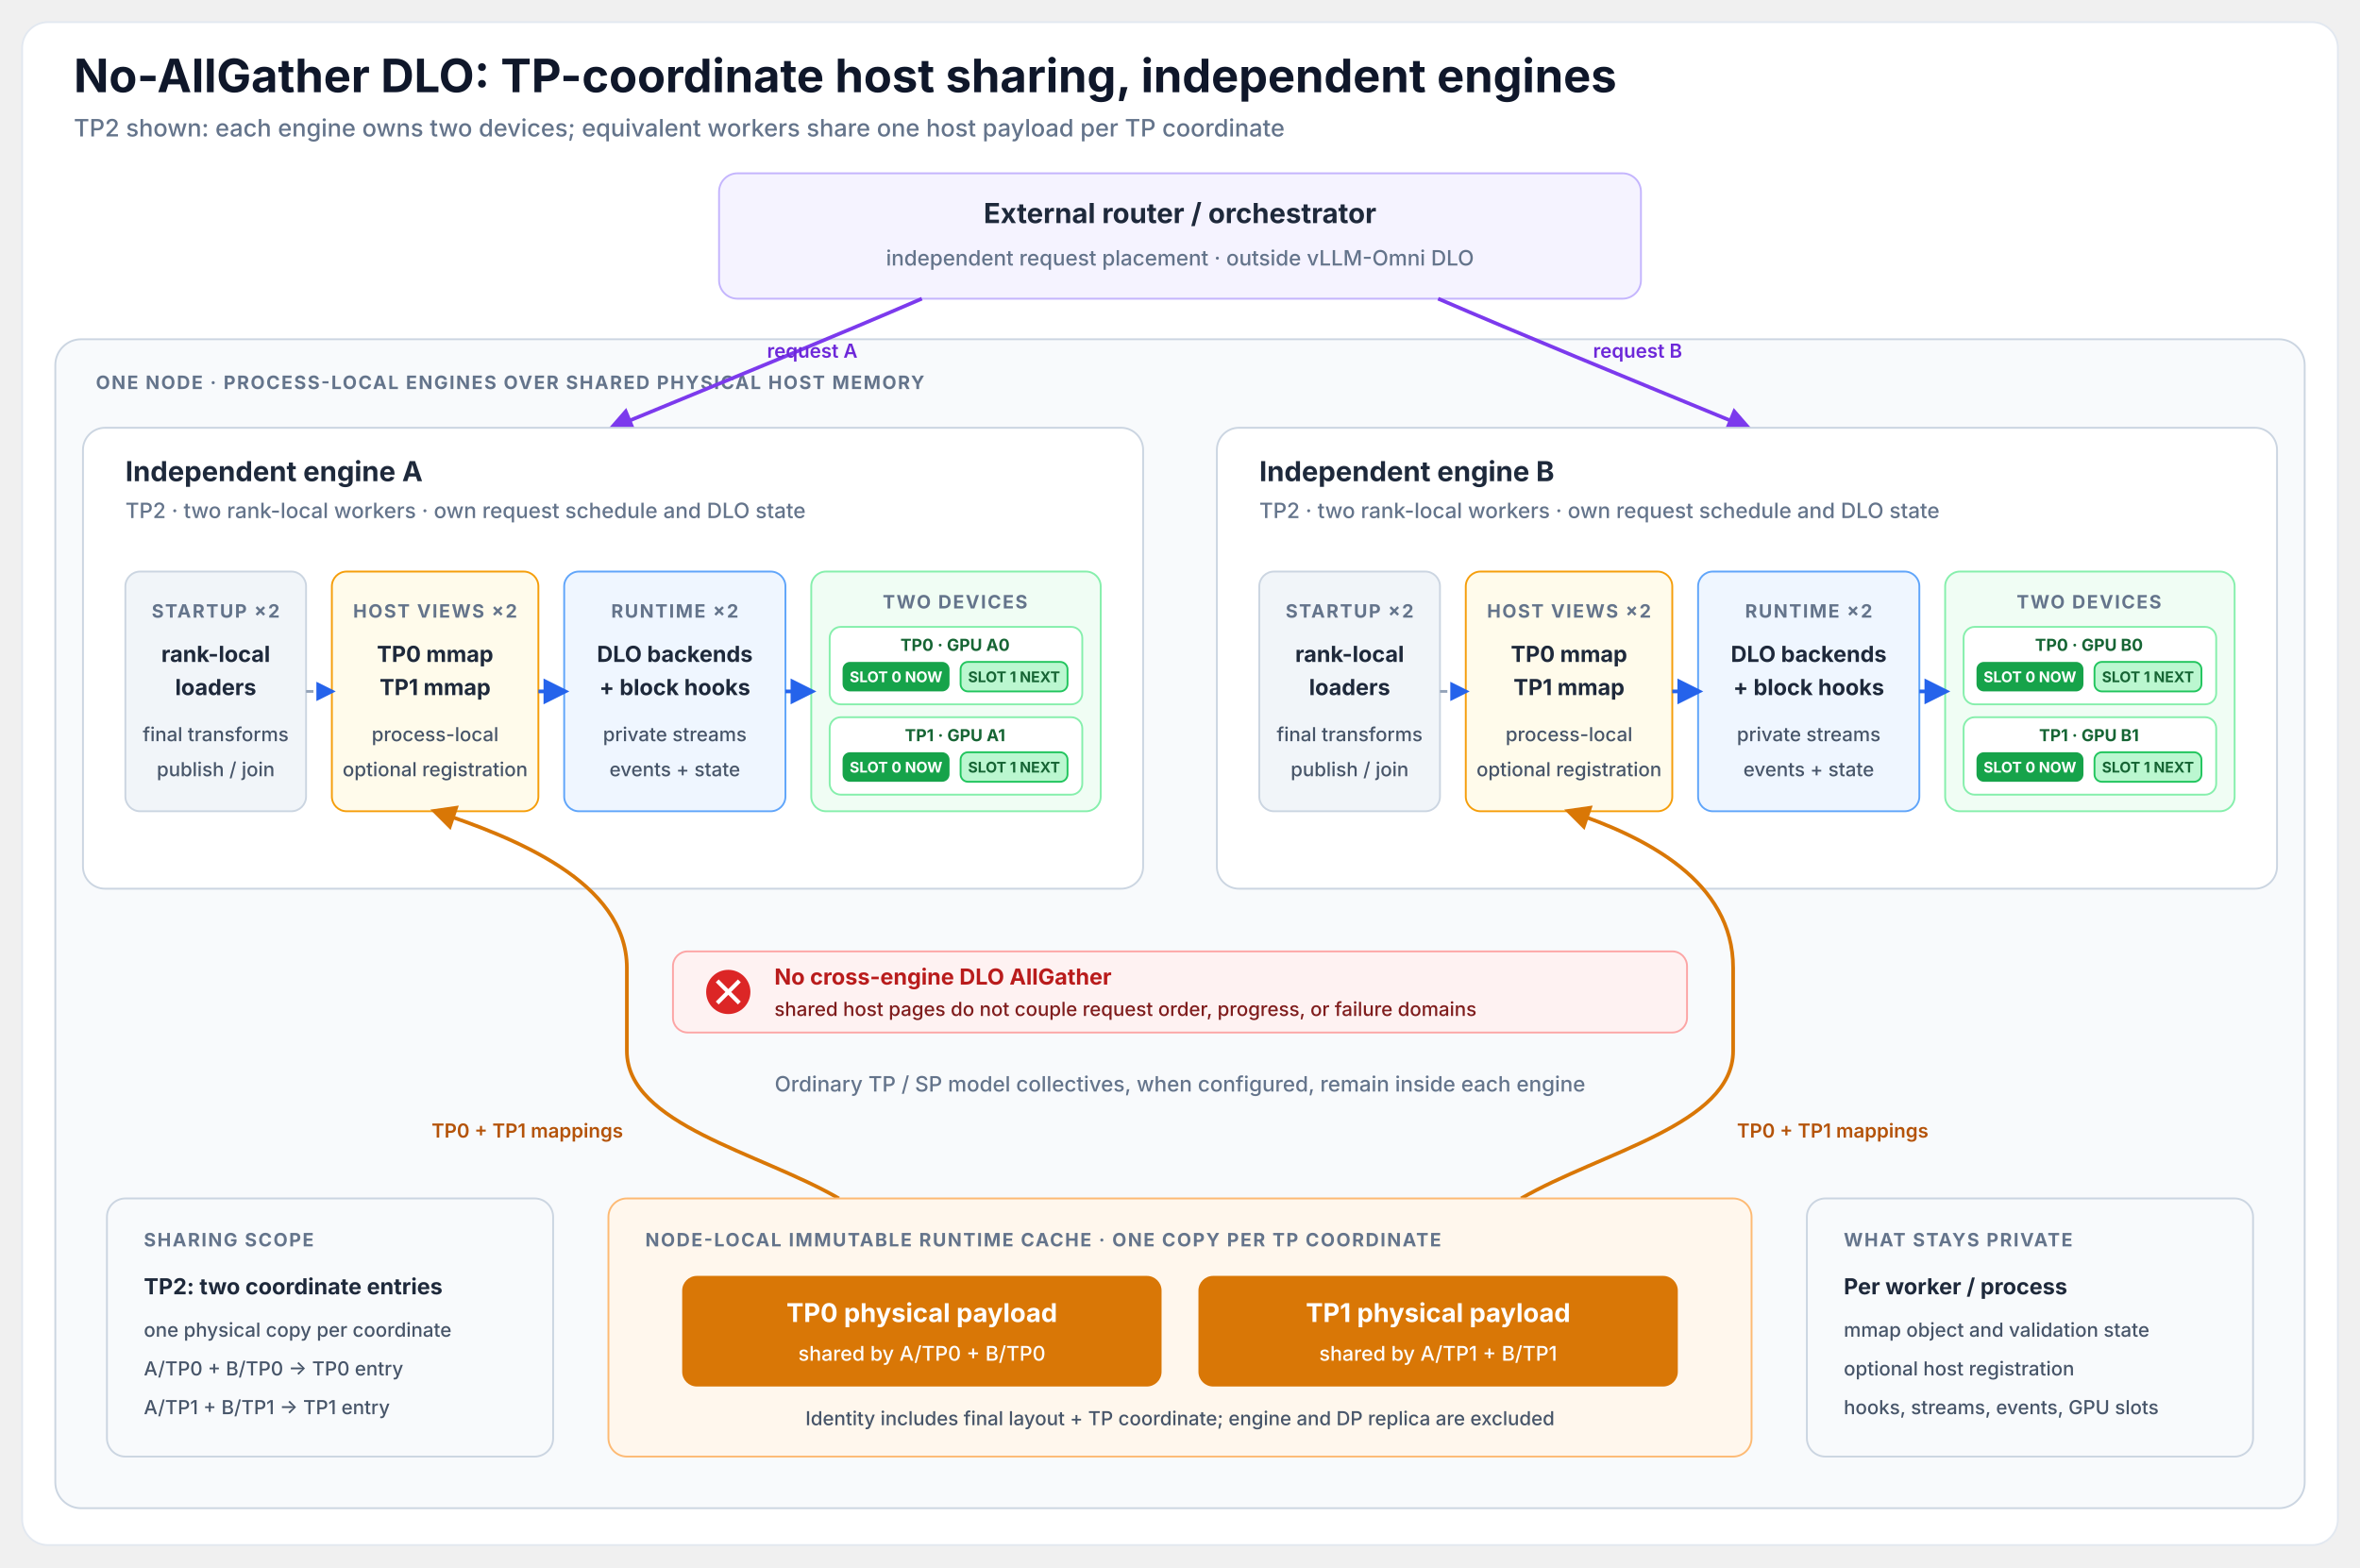
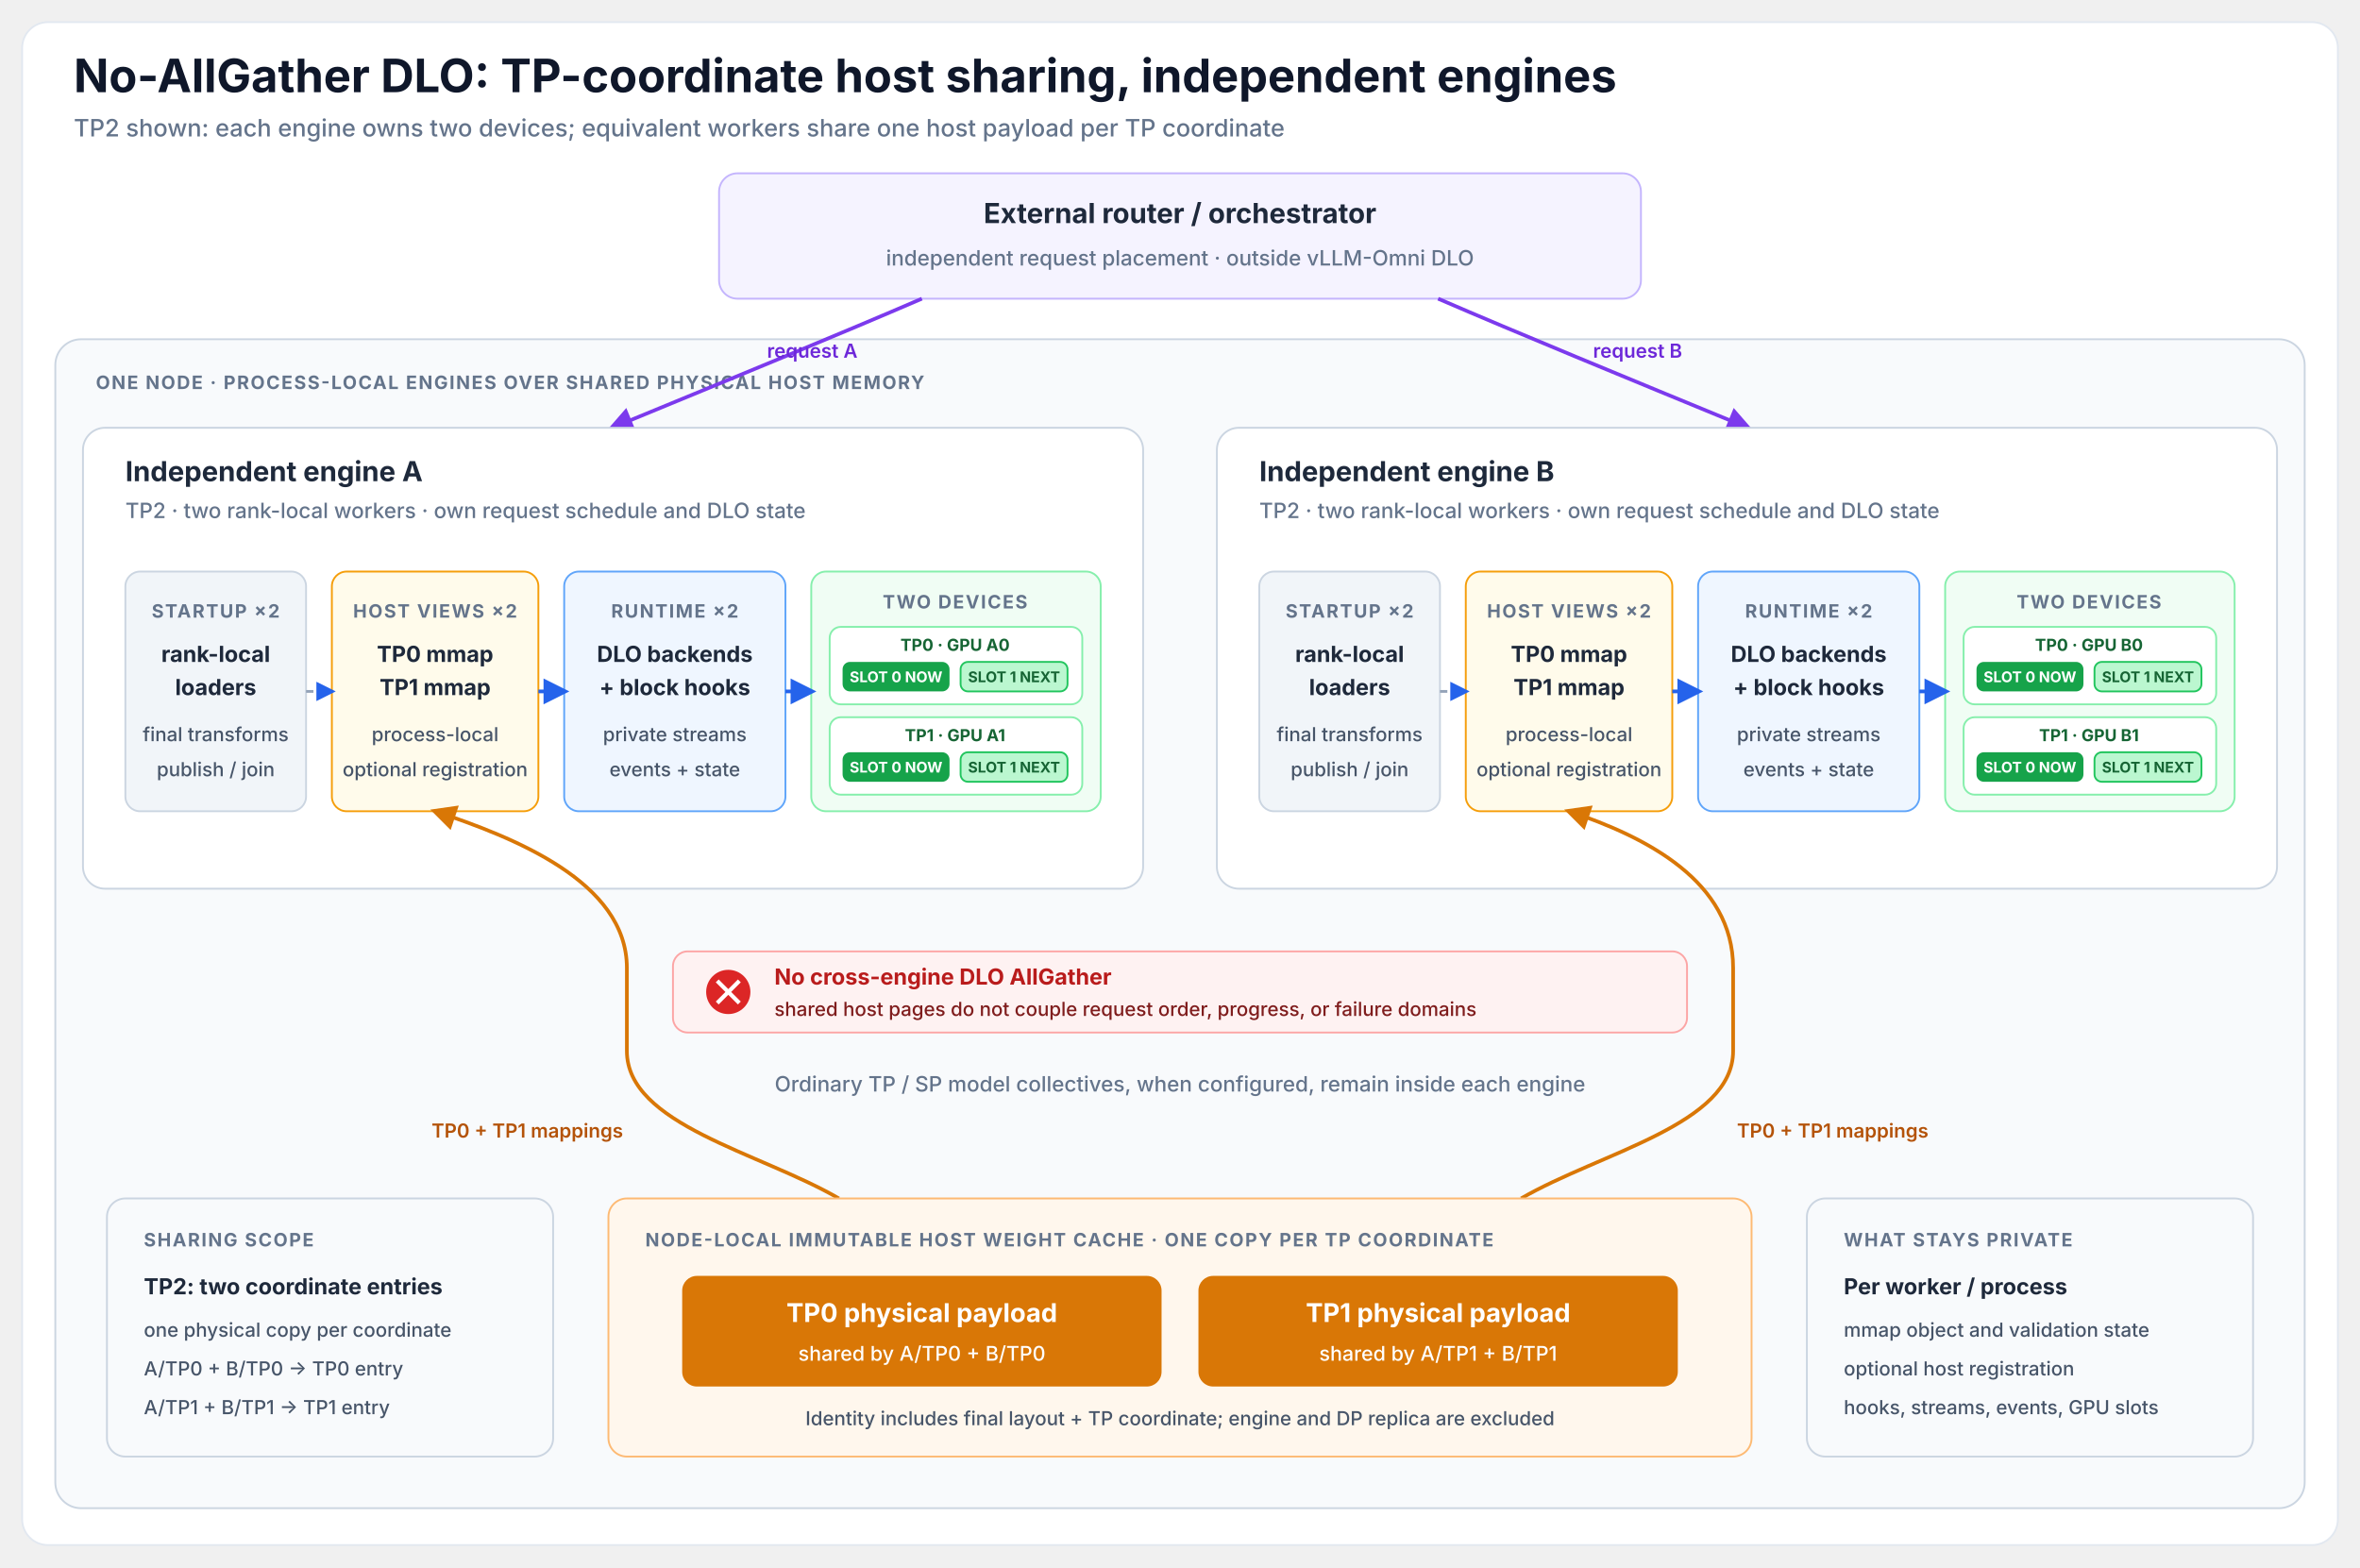
<svg xmlns="http://www.w3.org/2000/svg" width="1280" height="850" viewBox="0 0 1280 850" role="img" aria-labelledby="title desc">
  <defs>
    <marker id="request-arrow" viewBox="0 0 10 10" refX="8" refY="5" markerWidth="7" markerHeight="7" orient="auto">
      <path d="M 0 0 L 10 5 L 0 10 z" fill="#7c3aed" />
    </marker>
    <marker id="mapping-arrow" viewBox="0 0 10 10" refX="8" refY="5" markerWidth="7" markerHeight="7" orient="auto">
      <path d="M 0 0 L 10 5 L 0 10 z" fill="#d97706" />
    </marker>
    <marker id="runtime-arrow" viewBox="0 0 10 10" refX="8" refY="5" markerWidth="7" markerHeight="7" orient="auto">
      <path d="M 0 0 L 10 5 L 0 10 z" fill="#2563eb" />
    </marker>
    <style>
      .canvas { fill: #ffffff; stroke: #e2e8f0; }
      .node { fill: #f8fafc; stroke: #cbd5e1; }
      .engine { fill: #ffffff; stroke: #cbd5e1; }
      .router { fill: #f5f3ff; stroke: #c4b5fd; }
      .scope { fill: #f8fafc; stroke: #cbd5e1; }
      .cache { fill: #fff7ed; stroke: #fdba74; }
      .payload { fill: #d97706; }
      .loader { fill: #f1f5f9; stroke: #cbd5e1; }
      .mapping { fill: #fffbeb; stroke: #f59e0b; }
      .hook { fill: #eff6ff; stroke: #60a5fa; }
      .gpu { fill: #f0fdf4; stroke: #86efac; }
      .device { fill: #ffffff; stroke: #86efac; }
      .slot-current { fill: #16a34a; }
      .slot-next { fill: #bbf7d0; stroke: #22c55e; }
      .no-collective { fill: #fef2f2; stroke: #fca5a5; }
      .title { font: 700 25px system-ui, -apple-system, Segoe UI, sans-serif; fill: #0f172a; }
      .subtitle { font: 500 13px system-ui, -apple-system, Segoe UI, sans-serif; fill: #64748b; }
      .section { font: 700 15px system-ui, -apple-system, Segoe UI, sans-serif; fill: #1e293b; }
      .section-sub { font: 500 11.5px system-ui, -apple-system, Segoe UI, sans-serif; fill: #64748b; }
      .eyebrow { font: 700 10px system-ui, -apple-system, Segoe UI, sans-serif; letter-spacing: .8px; fill: #64748b; }
      .box-title { font: 700 12px system-ui, -apple-system, Segoe UI, sans-serif; fill: #1e293b; }
      .box-text { font: 500 10.5px system-ui, -apple-system, Segoe UI, sans-serif; fill: #475569; }
      .payload-title { font: 700 14px system-ui, -apple-system, Segoe UI, sans-serif; fill: #ffffff; }
      .payload-text { font: 500 11px system-ui, -apple-system, Segoe UI, sans-serif; fill: #ffffff; }
      .device-title { font: 700 9px system-ui, -apple-system, Segoe UI, sans-serif; fill: #166534; }
      .slot-text { font: 700 8px system-ui, -apple-system, Segoe UI, sans-serif; fill: #ffffff; }
      .slot-next-text { font: 700 8px system-ui, -apple-system, Segoe UI, sans-serif; fill: #166534; }
      .arrow-label { font: 600 10.5px system-ui, -apple-system, Segoe UI, sans-serif; fill: #475569; }
      .request-label { font: 600 10.5px system-ui, -apple-system, Segoe UI, sans-serif; fill: #6d28d9; }
      .mapping-label { font: 600 10.5px system-ui, -apple-system, Segoe UI, sans-serif; fill: #b45309; }
      .no-title { font: 700 12px system-ui, -apple-system, Segoe UI, sans-serif; fill: #b91c1c; }
      .no-text { font: 500 10.5px system-ui, -apple-system, Segoe UI, sans-serif; fill: #7f1d1d; }
      .request-path { fill: none; stroke: #7c3aed; stroke-width: 2; marker-end: url(#request-arrow); }
      .mapping-path { fill: none; stroke: #d97706; stroke-width: 2; marker-end: url(#mapping-arrow); }
      .runtime-path { fill: none; stroke: #2563eb; stroke-width: 2; marker-end: url(#runtime-arrow); }
      .startup-path { fill: none; stroke: #94a3b8; stroke-width: 1.5; stroke-dasharray: 4 3; marker-end: url(#runtime-arrow); }
    </style>
  </defs>
  <rect x="12" y="12" width="1256" height="826" rx="14" class="canvas" />
  <text id="title-text" x="40" y="50" class="title">No-AllGather DLO: TP-coordinate host sharing, independent engines</text>
  <text x="40" y="74" class="subtitle">TP2 shown: each engine owns two devices; equivalent workers share one host payload per TP coordinate</text>
  <rect x="390" y="94" width="500" height="68" rx="10" class="router" />
  <text x="640" y="121" text-anchor="middle" class="section">External router / orchestrator</text>
  <text x="640" y="144" text-anchor="middle" class="section-sub">independent request placement · outside vLLM-Omni DLO</text>
  <rect x="30" y="184" width="1220" height="634" rx="14" class="node" />
  <text x="52" y="211" class="eyebrow">ONE NODE · PROCESS-LOCAL ENGINES OVER SHARED PHYSICAL HOST MEMORY</text>
  <path d="M 500 162 C 456 181, 400 204, 332 232" class="request-path" />
  <text x="416" y="194" class="request-label">request A</text>
  <path d="M 780 162 C 824 181, 880 204, 948 232" class="request-path" />
  <text x="864" y="194" class="request-label">request B</text>
  <rect x="45" y="232" width="575" height="250" rx="12" class="engine" />
  <text x="68" y="261" class="section">Independent engine A</text>
  <text x="68" y="281" class="section-sub">TP2 · two rank-local workers · own request schedule and DLO state</text>
  <rect x="68" y="310" width="98" height="130" rx="8" class="loader" />
  <text x="117" y="335" text-anchor="middle" class="eyebrow">STARTUP ×2</text>
  <text x="117" y="359" text-anchor="middle" class="box-title">rank-local</text>
  <text x="117" y="377" text-anchor="middle" class="box-title">loaders</text>
  <text x="117" y="402" text-anchor="middle" class="box-text">final transforms</text>
  <text x="117" y="421" text-anchor="middle" class="box-text">publish / join</text>
  <rect x="180" y="310" width="112" height="130" rx="8" class="mapping" />
  <text x="236" y="335" text-anchor="middle" class="eyebrow">HOST VIEWS ×2</text>
  <text x="236" y="359" text-anchor="middle" class="box-title">TP0 mmap</text>
  <text x="236" y="377" text-anchor="middle" class="box-title">TP1 mmap</text>
  <text x="236" y="402" text-anchor="middle" class="box-text">process-local</text>
  <text x="236" y="421" text-anchor="middle" class="box-text">optional registration</text>
  <rect x="306" y="310" width="120" height="130" rx="8" class="hook" />
  <text x="366" y="335" text-anchor="middle" class="eyebrow">RUNTIME ×2</text>
  <text x="366" y="359" text-anchor="middle" class="box-title">DLO backends</text>
  <text x="366" y="377" text-anchor="middle" class="box-title">+ block hooks</text>
  <text x="366" y="402" text-anchor="middle" class="box-text">private streams</text>
  <text x="366" y="421" text-anchor="middle" class="box-text">events + state</text>
  <rect x="440" y="310" width="157" height="130" rx="8" class="gpu" />
  <text x="518" y="330" text-anchor="middle" class="eyebrow">TWO DEVICES</text>
  <rect x="450" y="340" width="137" height="42" rx="6" class="device" />
  <text x="518" y="353" text-anchor="middle" class="device-title">TP0 · GPU A0</text>
  <rect x="457" y="359" width="58" height="16" rx="4" class="slot-current" />
  <text x="486" y="370" text-anchor="middle" class="slot-text">SLOT 0 NOW</text>
  <rect x="521" y="359" width="58" height="16" rx="4" class="slot-next" />
  <text x="550" y="370" text-anchor="middle" class="slot-next-text">SLOT 1 NEXT</text>
  <rect x="450" y="389" width="137" height="42" rx="6" class="device" />
  <text x="518" y="402" text-anchor="middle" class="device-title">TP1 · GPU A1</text>
  <rect x="457" y="408" width="58" height="16" rx="4" class="slot-current" />
  <text x="486" y="419" text-anchor="middle" class="slot-text">SLOT 0 NOW</text>
  <rect x="521" y="408" width="58" height="16" rx="4" class="slot-next" />
  <text x="550" y="419" text-anchor="middle" class="slot-next-text">SLOT 1 NEXT</text>
  <path d="M 166 375 L 180 375" class="startup-path" />
  <path d="M 292 375 L 306 375" class="runtime-path" />
  <path d="M 426 375 L 440 375" class="runtime-path" />
  <rect x="660" y="232" width="575" height="250" rx="12" class="engine" />
  <text x="683" y="261" class="section">Independent engine B</text>
  <text x="683" y="281" class="section-sub">TP2 · two rank-local workers · own request schedule and DLO state</text>
  <rect x="683" y="310" width="98" height="130" rx="8" class="loader" />
  <text x="732" y="335" text-anchor="middle" class="eyebrow">STARTUP ×2</text>
  <text x="732" y="359" text-anchor="middle" class="box-title">rank-local</text>
  <text x="732" y="377" text-anchor="middle" class="box-title">loaders</text>
  <text x="732" y="402" text-anchor="middle" class="box-text">final transforms</text>
  <text x="732" y="421" text-anchor="middle" class="box-text">publish / join</text>
  <rect x="795" y="310" width="112" height="130" rx="8" class="mapping" />
  <text x="851" y="335" text-anchor="middle" class="eyebrow">HOST VIEWS ×2</text>
  <text x="851" y="359" text-anchor="middle" class="box-title">TP0 mmap</text>
  <text x="851" y="377" text-anchor="middle" class="box-title">TP1 mmap</text>
  <text x="851" y="402" text-anchor="middle" class="box-text">process-local</text>
  <text x="851" y="421" text-anchor="middle" class="box-text">optional registration</text>
  <rect x="921" y="310" width="120" height="130" rx="8" class="hook" />
  <text x="981" y="335" text-anchor="middle" class="eyebrow">RUNTIME ×2</text>
  <text x="981" y="359" text-anchor="middle" class="box-title">DLO backends</text>
  <text x="981" y="377" text-anchor="middle" class="box-title">+ block hooks</text>
  <text x="981" y="402" text-anchor="middle" class="box-text">private streams</text>
  <text x="981" y="421" text-anchor="middle" class="box-text">events + state</text>
  <rect x="1055" y="310" width="157" height="130" rx="8" class="gpu" />
  <text x="1133" y="330" text-anchor="middle" class="eyebrow">TWO DEVICES</text>
  <rect x="1065" y="340" width="137" height="42" rx="6" class="device" />
  <text x="1133" y="353" text-anchor="middle" class="device-title">TP0 · GPU B0</text>
  <rect x="1072" y="359" width="58" height="16" rx="4" class="slot-current" />
  <text x="1101" y="370" text-anchor="middle" class="slot-text">SLOT 0 NOW</text>
  <rect x="1136" y="359" width="58" height="16" rx="4" class="slot-next" />
  <text x="1165" y="370" text-anchor="middle" class="slot-next-text">SLOT 1 NEXT</text>
  <rect x="1065" y="389" width="137" height="42" rx="6" class="device" />
  <text x="1133" y="402" text-anchor="middle" class="device-title">TP1 · GPU B1</text>
  <rect x="1072" y="408" width="58" height="16" rx="4" class="slot-current" />
  <text x="1101" y="419" text-anchor="middle" class="slot-text">SLOT 0 NOW</text>
  <rect x="1136" y="408" width="58" height="16" rx="4" class="slot-next" />
  <text x="1165" y="419" text-anchor="middle" class="slot-next-text">SLOT 1 NEXT</text>
  <path d="M 781 375 L 795 375" class="startup-path" />
  <path d="M 907 375 L 921 375" class="runtime-path" />
  <path d="M 1041 375 L 1055 375" class="runtime-path" />
  <rect x="365" y="516" width="550" height="44" rx="8" class="no-collective" />
  <circle cx="395" cy="538" r="12" fill="#dc2626" />
  <path d="M 389 532 L 401 544 M 401 532 L 389 544" stroke="#ffffff" stroke-width="2.2" />
  <text x="420" y="534" class="no-title">No cross-engine DLO AllGather</text>
  <text x="420" y="551" class="no-text">shared host pages do not couple request order, progress, or failure domains</text>
  <text x="640" y="592" text-anchor="middle" class="section-sub">Ordinary TP / SP model collectives, when configured, remain inside each engine</text>
  <path d="M 455 650 C 412 625, 340 610, 340 570 L 340 525 C 340 478, 278 454, 236 440" class="mapping-path" />
  <text x="286" y="617" text-anchor="middle" class="mapping-label">TP0 + TP1 mappings</text>
  <path d="M 825 650 C 868 625, 940 610, 940 570 L 940 525 C 940 478, 893 454, 851 440" class="mapping-path" />
  <text x="994" y="617" text-anchor="middle" class="mapping-label">TP0 + TP1 mappings</text>
  <rect x="58" y="650" width="242" height="140" rx="10" class="scope" />
  <text x="78" y="676" class="eyebrow">SHARING SCOPE</text>
  <text x="78" y="702" class="box-title">TP2: two coordinate entries</text>
  <text x="78" y="725" class="box-text">one physical copy per coordinate</text>
  <text x="78" y="746" class="box-text">A/TP0 + B/TP0 → TP0 entry</text>
  <text x="78" y="767" class="box-text">A/TP1 + B/TP1 → TP1 entry</text>
  <rect x="330" y="650" width="620" height="140" rx="10" class="cache" />
-   <text x="350" y="676" class="eyebrow">NODE-LOCAL IMMUTABLE RUNTIME CACHE · ONE COPY PER TP COORDINATE</text>
+   <text x="350" y="676" class="eyebrow">NODE-LOCAL IMMUTABLE HOST WEIGHT CACHE · ONE COPY PER TP COORDINATE</text>
  <rect x="370" y="692" width="260" height="60" rx="8" class="payload" />
  <text x="500" y="717" text-anchor="middle" class="payload-title">TP0 physical payload</text>
  <text x="500" y="738" text-anchor="middle" class="payload-text">shared by A/TP0 + B/TP0</text>
  <rect x="650" y="692" width="260" height="60" rx="8" class="payload" />
  <text x="780" y="717" text-anchor="middle" class="payload-title">TP1 physical payload</text>
  <text x="780" y="738" text-anchor="middle" class="payload-text">shared by A/TP1 + B/TP1</text>
  <text x="640" y="773" text-anchor="middle" class="box-text">Identity includes final layout + TP coordinate; engine and DP replica are excluded</text>
  <rect x="980" y="650" width="242" height="140" rx="10" class="scope" />
  <text x="1000" y="676" class="eyebrow">WHAT STAYS PRIVATE</text>
  <text x="1000" y="702" class="box-title">Per worker / process</text>
  <text x="1000" y="725" class="box-text">mmap object and validation state</text>
  <text x="1000" y="746" class="box-text">optional host registration</text>
  <text x="1000" y="767" class="box-text">hooks, streams, events, GPU slots</text>
</svg>
